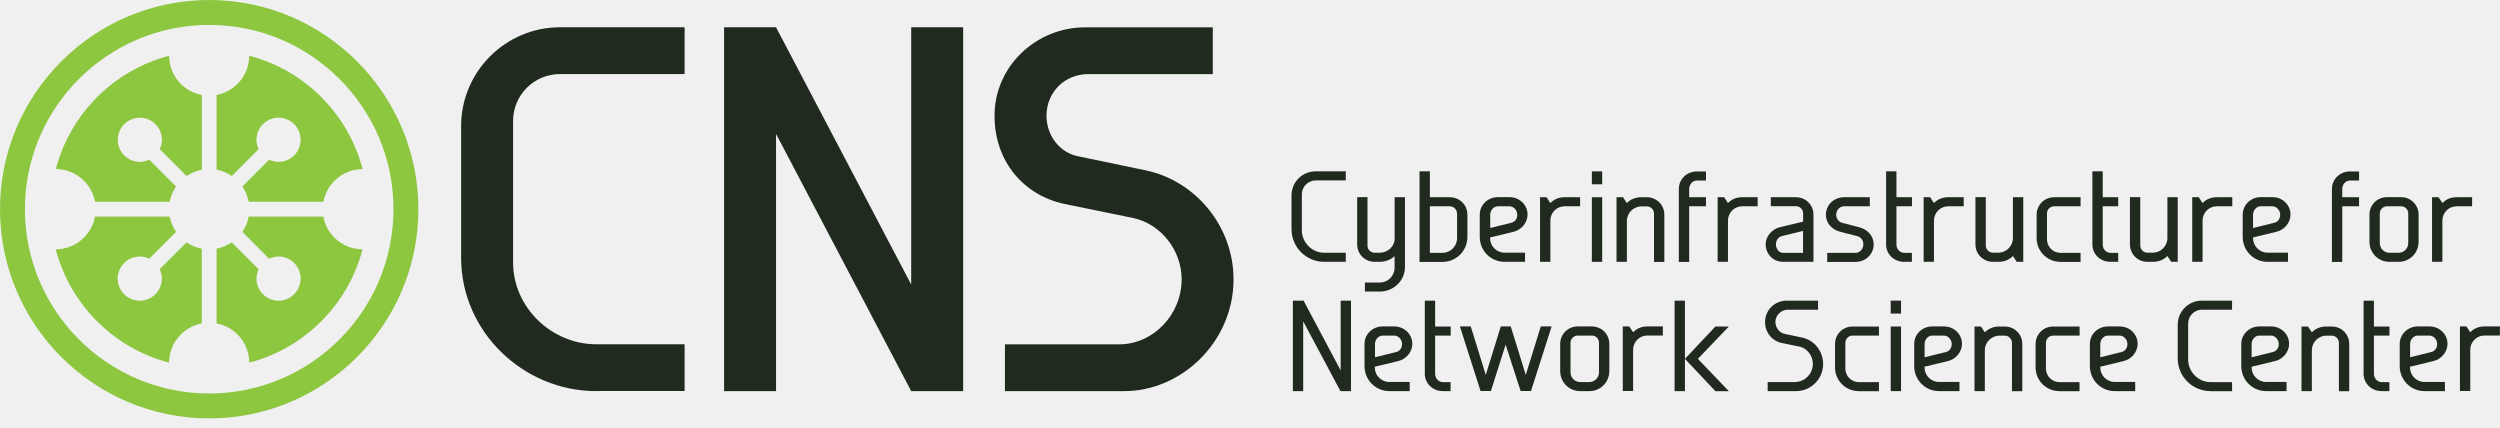
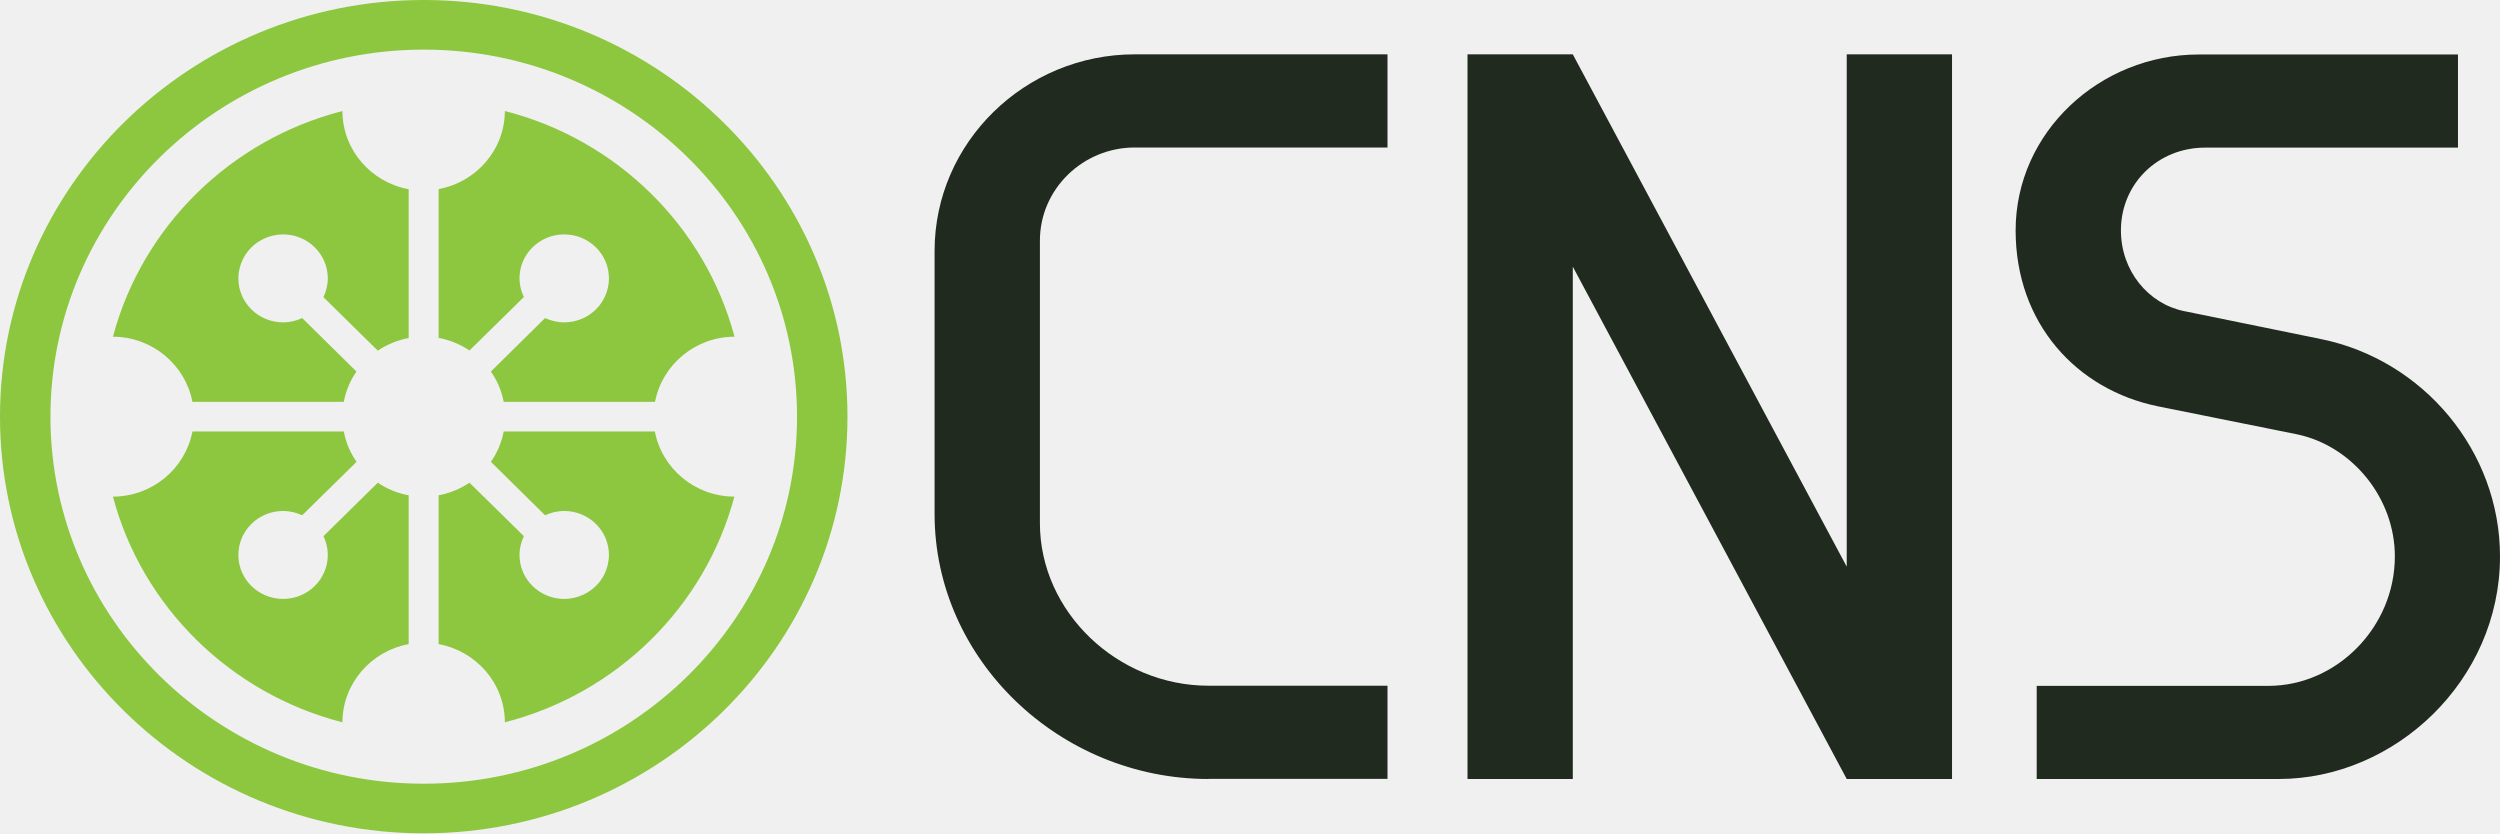
- <svg xmlns="http://www.w3.org/2000/svg" width="228" height="39" viewBox="0 0 228 39" fill="none">
-   <g clip-path="url(#clip0_378_55290)">
-     <path d="M54.382 35.669C47.697 35.669 42.056 30.218 42.056 23.533V11.492C42.056 6.516 46.13 2.488 51.059 2.488H62.436V6.753H51.059C48.734 6.753 46.795 8.651 46.795 11.017V23.953C46.795 28.028 50.3 31.398 54.382 31.398H62.436V35.662H54.382V35.669Z" fill="#202A1F" />
-     <path d="M66.036 2.488H70.775L83.101 25.947V2.488H87.84V35.669H83.101L70.775 12.211V35.669H66.036V2.488Z" fill="#202A1F" />
-     <path d="M91.65 35.669V31.404H102.078C105.156 31.404 107.766 28.706 107.766 25.479C107.766 22.774 105.82 20.407 103.359 19.886L97.101 18.604C93.454 17.845 90.701 14.814 90.701 10.55C90.701 6.048 94.491 2.495 98.945 2.495H110.607V6.76H99.23C97.095 6.76 95.44 8.421 95.44 10.55C95.44 12.4 96.674 13.912 98.281 14.245L104.444 15.526C109.041 16.475 112.498 20.645 112.498 25.479C112.498 31.167 107.759 35.669 102.546 35.669H91.644H91.65Z" fill="#202A1F" />
-     <path d="M22.74 5.085C27.784 6.4 31.75 10.373 33.072 15.417C31.289 15.424 29.811 16.712 29.492 18.401H22.679C22.584 17.892 22.387 17.424 22.102 17.011L24.543 14.563C24.808 14.685 25.092 14.76 25.404 14.76C26.516 14.76 27.418 13.858 27.418 12.746C27.418 11.634 26.516 10.732 25.404 10.732C24.292 10.732 23.39 11.634 23.39 12.746C23.39 13.051 23.465 13.343 23.587 13.6L21.14 16.048C20.726 15.77 20.258 15.567 19.75 15.472V8.658C21.445 8.339 22.726 6.861 22.733 5.078L22.74 5.085ZM8.665 18.401H15.478C15.573 17.892 15.77 17.424 16.055 17.011L13.614 14.563C13.35 14.685 13.065 14.76 12.753 14.76C11.641 14.76 10.739 13.858 10.739 12.746C10.739 12.434 10.814 12.149 10.936 11.885C11.133 11.465 11.472 11.126 11.892 10.929C12.156 10.807 12.441 10.732 12.753 10.732C13.865 10.732 14.767 11.634 14.767 12.746C14.767 13.051 14.692 13.343 14.57 13.607L17.017 16.055C17.424 15.777 17.899 15.573 18.407 15.478V8.665C16.712 8.346 15.431 6.868 15.424 5.085C10.38 6.4 6.414 10.373 5.092 15.417C6.875 15.424 8.353 16.712 8.671 18.401H8.665ZM18.401 29.492V22.679C17.892 22.584 17.424 22.387 17.011 22.102L14.563 24.55C14.685 24.808 14.76 25.099 14.76 25.411C14.76 26.523 13.858 27.424 12.746 27.424C11.634 27.424 10.732 26.523 10.732 25.411C10.732 24.299 11.634 23.397 12.746 23.397C13.051 23.397 13.343 23.472 13.607 23.594L16.055 21.146C15.777 20.733 15.573 20.265 15.478 19.756H8.665C8.346 21.451 6.868 22.733 5.085 22.74C6.4 27.784 10.373 31.757 15.417 33.072C15.424 31.289 16.712 29.811 18.401 29.492ZM29.492 19.756H22.679C22.584 20.265 22.387 20.733 22.102 21.146L24.543 23.594C24.808 23.472 25.092 23.397 25.404 23.397C26.516 23.397 27.418 24.299 27.418 25.411C27.418 25.723 27.343 26.008 27.221 26.272C27.024 26.692 26.686 27.031 26.265 27.228C26.008 27.35 25.716 27.424 25.404 27.424C24.292 27.424 23.39 26.523 23.39 25.411C23.39 25.106 23.465 24.814 23.587 24.55L21.14 22.102C20.726 22.38 20.258 22.584 19.75 22.679V29.492C21.445 29.811 22.726 31.289 22.733 33.072C27.777 31.757 31.743 27.784 33.065 22.74C31.282 22.733 29.804 21.445 29.486 19.756H29.492ZM38.157 19.078C38.15 8.556 29.594 0 19.078 0C8.563 0 0 8.556 0 19.078C0 29.601 8.556 38.157 19.078 38.157C29.601 38.157 38.157 29.601 38.157 19.078ZM35.886 19.078C35.886 28.347 28.347 35.886 19.078 35.886C9.81 35.886 2.271 28.34 2.271 19.078C2.271 9.817 9.81 2.271 19.078 2.271C28.347 2.271 35.886 9.81 35.886 19.078Z" fill="#8DC63F" />
-     <path d="M120.77 23.879C119.122 23.879 117.787 22.55 117.787 20.896V17.818C117.787 16.604 118.763 15.628 119.977 15.628H122.736V16.455H119.977C119.305 16.455 118.729 17.031 118.729 17.703V21.004C118.729 22.123 119.658 23.052 120.77 23.052H122.736V23.879H120.77Z" fill="#202A1F" />
-     <path d="M127.19 23.35C126.838 23.703 126.309 23.879 125.821 23.879H125.373C124.479 23.879 123.773 23.174 123.773 22.286V17.98H124.716V22.401C124.716 22.767 125.014 23.052 125.373 23.052H125.821C126.553 23.052 127.19 22.489 127.19 21.757V17.987H128.133V24.354C128.133 25.594 127.096 26.591 125.835 26.591H124.479V25.764H125.855C126.587 25.764 127.184 25.16 127.184 24.435V23.35H127.19Z" fill="#202A1F" />
-     <path d="M129.461 15.628H130.404V17.987H132.221C133.116 17.987 133.828 18.692 133.828 19.581V21.608C133.828 22.869 132.817 23.886 131.55 23.886H129.461V15.635V15.628ZM132.878 19.472C132.878 19.106 132.58 18.814 132.221 18.814H130.404V23.059H131.55C132.282 23.059 132.885 22.455 132.885 21.73V19.479L132.878 19.472Z" fill="#202A1F" />
-     <path d="M139.082 23.879H137.218C135.957 23.879 134.953 22.869 134.953 21.601V19.574C134.953 18.692 135.685 17.98 136.607 17.98H137.665C138.587 17.98 139.313 18.686 139.313 19.574C139.313 20.313 138.736 20.977 138.031 21.14L135.896 21.655V21.716C135.896 22.448 136.485 23.045 137.218 23.045H139.082V23.872V23.879ZM135.902 20.794L137.821 20.32C138.14 20.252 138.377 19.98 138.377 19.581C138.377 19.18 138.045 18.814 137.672 18.814H136.614C136.228 18.814 135.909 19.167 135.909 19.581V20.794H135.902Z" fill="#202A1F" />
-     <path d="M140.452 17.987H141.042L141.394 18.516C141.747 18.164 142.16 17.987 142.689 17.987H144.106V18.814H142.689C141.97 18.814 141.394 19.404 141.394 20.109V23.879H140.452V17.987Z" fill="#202A1F" />
-     <path d="M145.177 15.628H146.12V16.808H145.177V15.628ZM145.177 17.987H146.12V23.879H145.177V17.987Z" fill="#202A1F" />
-     <path d="M148.371 23.879H147.428V17.987H148.018L148.371 18.516C148.723 18.164 149.164 17.987 149.706 17.987H150.188C151.083 17.987 151.788 18.692 151.788 19.581V23.886H150.845V19.479C150.845 19.113 150.554 18.821 150.188 18.821H149.706C148.974 18.821 148.371 19.425 148.371 20.15V23.886V23.879Z" fill="#202A1F" />
-     <path d="M154.052 17.235V17.987H155.585V18.814H154.052V23.886H153.11V17.242C153.11 16.347 153.829 15.635 154.757 15.635H155.585V16.462H154.757C154.364 16.462 154.052 16.814 154.052 17.242V17.235Z" fill="#202A1F" />
-     <path d="M156.649 17.987H157.239L157.591 18.516C157.944 18.164 158.357 17.987 158.886 17.987H160.296V18.814H158.886C158.168 18.814 157.591 19.404 157.591 20.109V23.879H156.649V17.987Z" fill="#202A1F" />
-     <path d="M161.497 18.814V17.987H163.795C164.676 17.987 165.388 18.686 165.388 19.567V23.879H162.622C161.7 23.879 161.029 23.16 161.029 22.272C161.029 21.553 161.605 20.896 162.324 20.72L164.446 20.211V19.459C164.446 19.092 164.148 18.808 163.802 18.808H161.503L161.497 18.814ZM162.615 23.059H164.439V21.059L162.52 21.526C162.202 21.608 161.964 21.906 161.964 22.279C161.964 22.692 162.236 23.059 162.615 23.059Z" fill="#202A1F" />
-     <path d="M167.815 21.133C167.083 20.943 166.521 20.367 166.521 19.581C166.521 18.699 167.253 17.987 168.168 17.987H170.527V18.814H168.168C167.788 18.814 167.463 19.167 167.463 19.581C167.463 19.96 167.7 20.238 168.005 20.32L169.585 20.733C170.317 20.923 170.88 21.52 170.88 22.293C170.88 23.174 170.148 23.886 169.232 23.886H166.643V23.059H169.232C169.612 23.059 169.938 22.706 169.938 22.293C169.938 21.879 169.7 21.621 169.348 21.526L167.815 21.14V21.133Z" fill="#202A1F" />
-     <path d="M174.365 23.052V23.879H173.66C172.731 23.879 172.012 23.181 172.012 22.299V15.628H172.955V17.987H174.372V18.814H172.955V22.306C172.955 22.72 173.273 23.059 173.66 23.059H174.365V23.052Z" fill="#202A1F" />
-     <path d="M175.436 17.987H176.026L176.378 18.516C176.731 18.164 177.145 17.987 177.673 17.987H179.09V18.814H177.673C176.955 18.814 176.378 19.404 176.378 20.109V23.879H175.436V17.987Z" fill="#202A1F" />
-     <path d="M183.578 17.987H184.521V23.879H183.931L183.578 23.35C183.226 23.703 182.792 23.879 182.243 23.879H181.761C180.866 23.879 180.161 23.174 180.161 22.286V17.98H181.104V22.387C181.104 22.753 181.395 23.045 181.761 23.045H182.243C182.975 23.045 183.578 22.442 183.578 21.716V17.98V17.987Z" fill="#202A1F" />
-     <path d="M187.897 23.879C186.711 23.879 185.741 22.91 185.741 21.723V19.581C185.741 18.699 186.446 17.987 187.341 17.987H189.748V18.814H187.341C186.975 18.814 186.684 19.106 186.684 19.472V21.831C186.684 22.503 187.24 23.059 187.897 23.059H189.748V23.886H187.897V23.879Z" fill="#202A1F" />
-     <path d="M193.179 23.052V23.879H192.474C191.545 23.879 190.826 23.181 190.826 22.299V15.628H191.769V17.987H193.179V18.814H191.769V22.306C191.769 22.72 192.087 23.059 192.474 23.059H193.179V23.052Z" fill="#202A1F" />
-     <path d="M197.667 17.987H198.609V23.879H198.02L197.667 23.35C197.314 23.703 196.874 23.879 196.331 23.879H195.85C194.955 23.879 194.25 23.174 194.25 22.286V17.98H195.192V22.387C195.192 22.753 195.491 23.045 195.85 23.045H196.331C197.064 23.045 197.667 22.442 197.667 21.716V17.98V17.987Z" fill="#202A1F" />
-     <path d="M199.932 17.987H200.521L200.874 18.516C201.227 18.164 201.64 17.987 202.169 17.987H203.586V18.814H202.169C201.45 18.814 200.874 19.404 200.874 20.109V23.879H199.932V17.987Z" fill="#202A1F" />
-     <path d="M208.664 23.879H206.8C205.539 23.879 204.535 22.869 204.535 21.601V19.574C204.535 18.692 205.267 17.98 206.183 17.98H207.247C208.169 17.98 208.895 18.686 208.895 19.574C208.895 20.313 208.318 20.977 207.613 21.14L205.478 21.655V21.716C205.478 22.448 206.067 23.045 206.8 23.045H208.664V23.872V23.879ZM205.478 20.794L207.403 20.32C207.722 20.252 207.952 19.98 207.952 19.581C207.952 19.18 207.62 18.814 207.247 18.814H206.183C205.796 18.814 205.478 19.167 205.478 19.581V20.794Z" fill="#202A1F" />
-     <path d="M213.613 17.235V17.987H215.146V18.814H213.613V23.886H212.671V17.242C212.671 16.347 213.39 15.635 214.318 15.635H215.146V16.462H214.318C213.925 16.462 213.613 16.814 213.613 17.242V17.235Z" fill="#202A1F" />
-     <path d="M217.912 23.879C216.895 23.879 216.095 23.065 216.095 22.048V19.574C216.095 18.692 216.8 17.98 217.688 17.98H218.983C219.864 17.98 220.576 18.686 220.576 19.574V22.048C220.576 23.065 219.776 23.879 218.759 23.879H217.912ZM218.759 23.052C219.241 23.052 219.634 22.652 219.634 22.17V19.472C219.634 19.106 219.349 18.814 218.983 18.814H217.688C217.335 18.814 217.037 19.106 217.037 19.472V22.17C217.037 22.652 217.424 23.052 217.912 23.052H218.759Z" fill="#202A1F" />
-     <path d="M221.803 17.987H222.393L222.746 18.516C223.098 18.164 223.512 17.987 224.041 17.987H225.458V18.814H224.041C223.322 18.814 222.746 19.404 222.746 20.109V23.879H221.803V17.987Z" fill="#202A1F" />
-     <path d="M117.909 27.418H118.885L122.268 33.784V27.418H123.211V35.669H122.248L118.851 29.303V35.669H117.909V27.418Z" fill="#202A1F" />
-     <path d="M128.573 35.669H126.709C125.448 35.669 124.444 34.652 124.444 33.391V31.364C124.444 30.482 125.177 29.77 126.092 29.77H127.149C128.072 29.77 128.804 30.476 128.804 31.364C128.804 32.103 128.227 32.767 127.516 32.93L125.38 33.445V33.506C125.38 34.238 125.97 34.835 126.702 34.835H128.566V35.662L128.573 35.669ZM125.394 32.584L127.312 32.11C127.631 32.042 127.868 31.771 127.868 31.371C127.868 30.971 127.536 30.604 127.163 30.604H126.105C125.719 30.604 125.4 30.957 125.4 31.371V32.584H125.394Z" fill="#202A1F" />
-     <path d="M132.295 34.842V35.669H131.59C130.662 35.669 129.943 34.971 129.943 34.089V27.418H130.885V29.777H132.302V30.605H130.885V34.096C130.885 34.51 131.204 34.849 131.59 34.849H132.295V34.842Z" fill="#202A1F" />
-     <path d="M136.858 29.77H137.78L139.15 34.191L140.52 29.77H141.509L139.625 35.662H138.682L137.313 31.432L135.97 35.662H135.028L133.143 29.77H134.133L135.502 34.191L136.872 29.77H136.858Z" fill="#202A1F" />
-     <path d="M144.106 35.669C143.096 35.669 142.289 34.855 142.289 33.838V31.364C142.289 30.482 142.994 29.77 143.882 29.77H145.177C146.065 29.77 146.771 30.476 146.771 31.364V33.838C146.771 34.855 145.971 35.669 144.954 35.669H144.106ZM144.954 34.842C145.435 34.842 145.828 34.442 145.828 33.961V31.262C145.828 30.896 145.543 30.604 145.177 30.604H143.882C143.53 30.604 143.231 30.903 143.231 31.262V33.961C143.231 34.442 143.618 34.842 144.106 34.842H144.954Z" fill="#202A1F" />
-     <path d="M147.998 29.77H148.587L148.94 30.299C149.293 29.947 149.706 29.77 150.235 29.77H151.652V30.598H150.235C149.516 30.598 148.94 31.188 148.94 31.893V35.662H147.998V29.77Z" fill="#202A1F" />
-     <path d="M152.723 27.418H153.666V35.669H152.723V27.418ZM156.445 29.777H157.672L154.845 32.727L157.672 35.676H156.445L153.666 32.727L156.445 29.777Z" fill="#202A1F" />
-     <path d="M161.211 35.669V34.842H163.686C164.581 34.842 165.334 34.096 165.334 33.188C165.334 32.455 164.812 31.764 164.154 31.622L162.506 31.282C161.598 31.093 160.974 30.32 160.974 29.364C160.974 28.279 161.856 27.418 162.94 27.418H165.808V28.245H163.049C162.439 28.245 161.917 28.754 161.917 29.364C161.917 29.845 162.269 30.354 162.744 30.449L164.337 30.781C165.469 31.018 166.269 32.028 166.269 33.194C166.269 34.564 165.164 35.669 163.795 35.669H161.211Z" fill="#202A1F" />
-     <path d="M169.51 35.669C168.317 35.669 167.354 34.7 167.354 33.513V31.371C167.354 30.489 168.059 29.777 168.954 29.777H171.361V30.605H168.954C168.588 30.605 168.296 30.903 168.296 31.262V33.621C168.296 34.293 168.852 34.849 169.51 34.849H171.361V35.676H169.51V35.669Z" fill="#202A1F" />
-     <path d="M172.432 27.418H173.375V28.598H172.432V27.418ZM172.432 29.777H173.375V35.669H172.432V29.777Z" fill="#202A1F" />
-     <path d="M178.704 35.669H176.839C175.578 35.669 174.575 34.652 174.575 33.391V31.364C174.575 30.482 175.307 29.77 176.222 29.77H177.287C178.209 29.77 178.934 30.476 178.934 31.364C178.934 32.103 178.358 32.767 177.653 32.93L175.517 33.445V33.506C175.517 34.238 176.107 34.835 176.839 34.835H178.704V35.662V35.669ZM175.524 32.584L177.443 32.11C177.761 32.042 177.999 31.771 177.999 31.371C177.999 30.971 177.666 30.604 177.293 30.604H176.229C175.843 30.604 175.524 30.957 175.524 31.371V32.584Z" fill="#202A1F" />
-     <path d="M181.016 35.669H180.073V29.777H180.663L181.016 30.306C181.368 29.954 181.802 29.777 182.351 29.777H182.833C183.728 29.777 184.433 30.483 184.433 31.371V35.676H183.49V31.269C183.49 30.903 183.199 30.611 182.833 30.611H182.351C181.619 30.611 181.016 31.215 181.016 31.94V35.676V35.669Z" fill="#202A1F" />
-     <path d="M187.802 35.669C186.609 35.669 185.646 34.7 185.646 33.513V31.371C185.646 30.489 186.352 29.777 187.253 29.777H189.66V30.605H187.253C186.887 30.605 186.589 30.903 186.589 31.262V33.621C186.589 34.293 187.145 34.849 187.802 34.849H189.653V35.676H187.802V35.669Z" fill="#202A1F" />
-     <path d="M194.725 35.669H192.86C191.599 35.669 190.596 34.652 190.596 33.391V31.364C190.596 30.482 191.328 29.77 192.243 29.77H193.308C194.23 29.77 194.955 30.476 194.955 31.364C194.955 32.103 194.379 32.767 193.674 32.93L191.545 33.445V33.506C191.545 34.238 192.135 34.835 192.867 34.835H194.731V35.662L194.725 35.669ZM191.545 32.584L193.464 32.11C193.782 32.042 194.02 31.771 194.02 31.371C194.02 30.971 193.687 30.604 193.314 30.604H192.25C191.864 30.604 191.545 30.957 191.545 31.371V32.584Z" fill="#202A1F" />
-     <path d="M201.593 35.669C199.945 35.669 198.609 34.34 198.609 32.686V29.608C198.609 28.394 199.592 27.418 200.806 27.418H203.565V28.245H200.806C200.135 28.245 199.559 28.821 199.559 29.493V32.794C199.559 33.913 200.487 34.849 201.593 34.849H203.565V35.676H201.593V35.669Z" fill="#202A1F" />
-     <path d="M208.535 35.669H206.671C205.41 35.669 204.406 34.652 204.406 33.391V31.364C204.406 30.482 205.138 29.77 206.054 29.77H207.118C208.033 29.77 208.766 30.476 208.766 31.364C208.766 32.103 208.189 32.767 207.484 32.93L205.349 33.445V33.506C205.349 34.238 205.938 34.835 206.671 34.835H208.535V35.662V35.669ZM205.349 32.584L207.267 32.11C207.586 32.042 207.823 31.771 207.823 31.371C207.823 30.971 207.491 30.604 207.118 30.604H206.054C205.667 30.604 205.349 30.957 205.349 31.371V32.584Z" fill="#202A1F" />
-     <path d="M210.84 35.669H209.898V29.777H210.488L210.84 30.306C211.193 29.954 211.627 29.777 212.169 29.777H212.651C213.546 29.777 214.251 30.483 214.251 31.371V35.676H213.308V31.269C213.308 30.903 213.017 30.611 212.651 30.611H212.169C211.437 30.611 210.84 31.215 210.84 31.94V35.676V35.669Z" fill="#202A1F" />
-     <path d="M217.912 34.842V35.669H217.207C216.278 35.669 215.559 34.971 215.559 34.089V27.418H216.501V29.777H217.918V30.605H216.501V34.096C216.501 34.51 216.82 34.849 217.207 34.849H217.912V34.842Z" fill="#202A1F" />
-     <path d="M222.983 35.669H221.118C219.857 35.669 218.854 34.652 218.854 33.391V31.364C218.854 30.482 219.586 29.77 220.508 29.77H221.566C222.481 29.77 223.213 30.476 223.213 31.364C223.213 32.103 222.637 32.767 221.925 32.93L219.79 33.445V33.506C219.79 34.238 220.379 34.835 221.112 34.835H222.976V35.662L222.983 35.669ZM219.796 32.584L221.715 32.11C222.034 32.042 222.271 31.771 222.271 31.371C222.271 30.971 221.939 30.604 221.566 30.604H220.508C220.115 30.604 219.803 30.957 219.803 31.371V32.584H219.796Z" fill="#202A1F" />
-     <path d="M224.346 29.77H224.936L225.288 30.299C225.641 29.947 226.054 29.77 226.583 29.77H227.993V30.598H226.583C225.864 30.598 225.288 31.188 225.288 31.893V35.662H224.346V29.77Z" fill="#202A1F" />
+ <svg xmlns="http://www.w3.org/2000/svg" viewBox="0 0 84 28" fill="none">
+   <g clip-path="url(#clip0_827_3105)">
+     <path d="M68.433 26.174V23.045H76.219C78.518 23.045 80.467 21.065 80.467 18.697C80.467 16.712 79.014 14.975 77.176 14.592L72.504 13.652C69.78 13.095 67.725 10.871 67.725 7.742C67.725 4.438 70.555 1.831 73.88 1.831H82.588V4.96H74.093C72.498 4.96 71.263 6.179 71.263 7.742C71.263 9.1 72.185 10.209 73.384 10.453L77.986 11.393C81.418 12.09 84 15.149 84 18.697C84 22.871 80.462 26.174 76.569 26.174H68.428H68.433Z" fill="#202A1F" />
+     <path d="M40.605 26.174C35.614 26.174 31.402 22.174 31.402 17.269V8.433C31.402 4.781 34.444 1.826 38.125 1.826H46.62V4.956H38.125C36.388 4.956 34.941 6.349 34.941 8.085V17.577C34.941 20.567 37.558 23.04 40.605 23.04H46.62V26.169H40.605V26.174Z" fill="#202A1F" />
+     <path d="M49.308 1.826H52.846L62.05 19.04V1.826H65.588V26.174H62.05L52.846 8.96V26.174H49.308V1.826Z" fill="#202A1F" />
+     <g clip-path="url(#clip1_827_3105)">
+       <path d="M16.969 3.731C20.734 4.697 23.693 7.612 24.68 11.313C23.349 11.318 22.246 12.264 22.009 13.502H16.924C16.853 13.129 16.706 12.786 16.494 12.483L18.315 10.687C18.512 10.776 18.725 10.831 18.958 10.831C19.788 10.831 20.46 10.169 20.46 9.353C20.46 8.537 19.788 7.876 18.958 7.876C18.128 7.876 17.455 8.537 17.455 9.353C17.455 9.577 17.511 9.791 17.602 9.98L15.775 11.776C15.467 11.572 15.118 11.423 14.738 11.353V6.353C16.003 6.119 16.959 5.035 16.964 3.726L16.969 3.731ZM6.466 13.502H11.551C11.622 13.129 11.768 12.786 11.976 12.483L10.154 10.687C9.962 10.776 9.745 10.831 9.512 10.831C8.682 10.831 8.009 10.169 8.009 9.353C8.009 9.124 8.065 8.915 8.156 8.721C8.303 8.413 8.556 8.164 8.869 8.02C9.061 7.93 9.279 7.876 9.512 7.876C10.341 7.876 11.014 8.537 11.014 9.353C11.014 9.577 10.959 9.791 10.868 9.985L12.694 11.781C12.998 11.577 13.352 11.428 13.731 11.358V6.358C12.466 6.124 11.51 5.04 11.505 3.731C7.741 4.697 4.781 7.612 3.795 11.313C5.125 11.318 6.228 12.264 6.466 13.502ZM13.731 21.642V16.642C13.352 16.572 13.003 16.428 12.694 16.219L10.868 18.015C10.959 18.204 11.014 18.418 11.014 18.647C11.014 19.463 10.341 20.124 9.512 20.124C8.682 20.124 8.009 19.463 8.009 18.647C8.009 17.831 8.682 17.169 9.512 17.169C9.745 17.169 9.957 17.224 10.154 17.313L11.981 15.517C11.768 15.214 11.622 14.871 11.551 14.498H6.466C6.228 15.741 5.125 16.682 3.795 16.687C4.776 20.388 7.741 23.303 11.505 24.269C11.51 22.96 12.472 21.876 13.731 21.642ZM22.009 14.498H16.924C16.853 14.871 16.706 15.214 16.494 15.517L18.315 17.313C18.512 17.224 18.725 17.169 18.958 17.169C19.788 17.169 20.46 17.831 20.46 18.647C20.46 18.876 20.405 19.085 20.314 19.279C20.167 19.587 19.914 19.836 19.6 19.98C19.408 20.07 19.191 20.124 18.958 20.124C18.128 20.124 17.455 19.463 17.455 18.647C17.455 18.423 17.511 18.209 17.602 18.015L15.775 16.219C15.467 16.423 15.118 16.572 14.738 16.642V21.642C16.003 21.876 16.959 22.96 16.964 24.269C20.729 23.303 23.688 20.388 24.675 16.687C23.344 16.682 22.241 15.736 22.003 14.498H22.009ZM28.475 14C28.475 6.279 22.084 0 14.237 0C6.39 0 0 6.279 0 14C0 21.721 6.385 28 14.237 28C22.09 28 28.475 21.721 28.475 14ZM26.78 14C26.78 20.801 21.154 26.333 14.237 26.333C7.321 26.333 1.695 20.796 1.695 14C1.695 7.204 7.321 1.667 14.237 1.667C21.154 1.667 26.78 7.199 26.78 14Z" fill="#8DC63F" />
+     </g>
  </g>
  <defs>
-     <clipPath id="clip0_378_55290">
-       <rect width="228" height="38.157" fill="white" />
+     <clipPath id="clip0_827_3105">
+       <rect width="84" height="28" fill="white" />
+     </clipPath>
+     <clipPath id="clip1_827_3105">
+       <rect width="28.475" height="28" fill="white" />
    </clipPath>
  </defs>
</svg>
